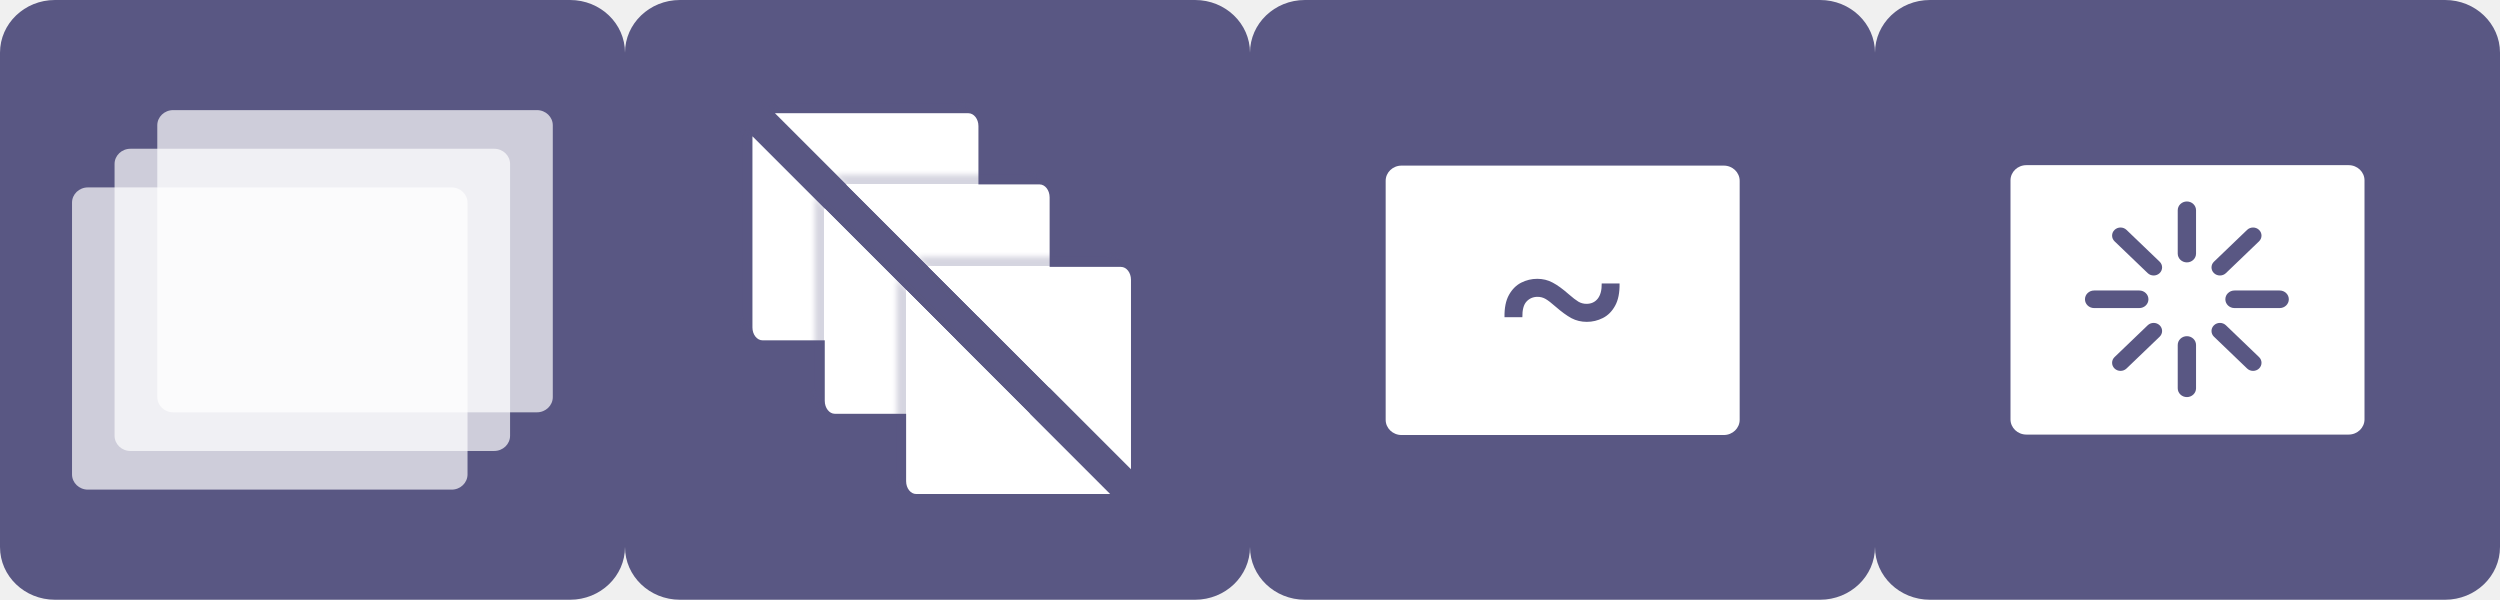
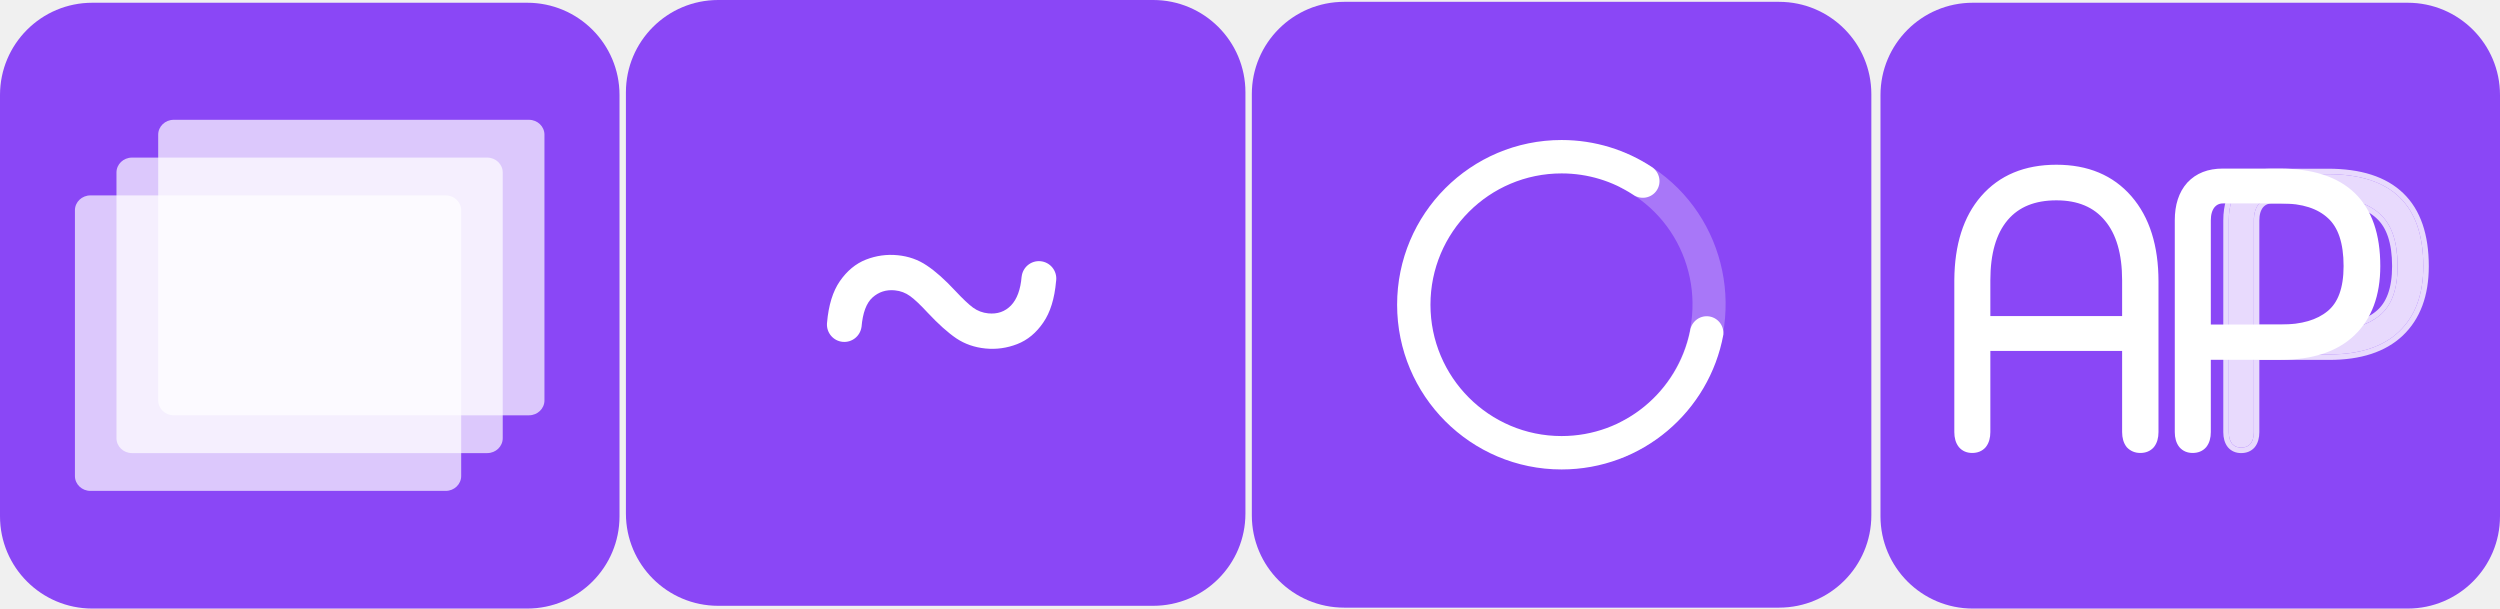
- <svg xmlns="http://www.w3.org/2000/svg" width="2672" height="641" viewBox="0 0 2672 641" fill="none">
-   <path d="M1277.29 0H726.711C694.286 0 668 25.223 668 56.338V584.662C668 615.777 694.286 641 726.711 641H1277.29C1309.71 641 1336 615.777 1336 584.662V56.338C1336 25.223 1309.71 0 1277.29 0Z" fill="#595783" />
-   <g filter="url(#filter0_d_0_1)">
-     <path fill-rule="evenodd" clip-rule="evenodd" d="M1022.29 363.751H815.035C809.055 363.751 804.208 357.608 804.208 350.03V145.67L1022.29 363.751ZM1034.92 121C1040.9 121 1045.75 127.143 1045.75 134.721L1045.75 338.486L828.265 121H1034.92Z" fill="white" />
-   </g>
-   <g filter="url(#filter1_d_0_1)">
-     <path fill-rule="evenodd" clip-rule="evenodd" d="M1100.79 442.252H892.275C886.325 442.252 881.502 436.048 881.502 428.396V222.964L1100.79 442.252ZM1111.06 197.086C1117.01 197.086 1121.84 203.29 1121.84 210.943V414.572L904.351 197.086H1111.06Z" fill="white" />
-   </g>
-   <g filter="url(#filter2_d_0_1)">
-     <path fill-rule="evenodd" clip-rule="evenodd" d="M1186.54 528H979.23C973.28 528 968.457 521.857 968.457 514.279V309.919L1186.54 528ZM1198.02 285.249C1203.97 285.249 1208.79 291.392 1208.79 298.97V501.528L992.513 285.249H1198.02Z" fill="white" />
-   </g>
-   <g clip-path="url(#clip0_0_1)">
-     <g clip-path="url(#clip1_0_1)">
-       <path d="M2613.29 0H2062.71C2030.29 0 2004 25.223 2004 56.338V584.662C2004 615.777 2030.29 641 2062.71 641H2613.29C2645.71 641 2672 615.777 2672 584.662V56.338C2672 25.223 2645.71 0 2613.29 0Z" fill="#595783" />
-       <path d="M2510.22 176.525H2165.78C2156.41 176.525 2148.82 183.812 2148.82 192.801V448.199C2148.82 457.188 2156.41 464.475 2165.78 464.475H2510.22C2519.59 464.475 2527.18 457.188 2527.18 448.199V192.801C2527.18 183.812 2519.59 176.525 2510.22 176.525Z" fill="white" />
-       <path d="M2347.13 224.726C2347.13 219.54 2342.75 215.336 2337.35 215.336C2331.94 215.336 2327.56 219.54 2327.56 224.726V271.048C2327.56 276.234 2331.94 280.438 2337.35 280.438C2342.75 280.438 2347.13 276.234 2347.13 271.048V224.726Z" fill="#595783" />
-       <path d="M2347.13 368.7C2347.13 363.514 2342.75 359.311 2337.35 359.311C2331.94 359.311 2327.56 363.514 2327.56 368.7V415.022C2327.56 420.208 2331.94 424.412 2337.35 424.412C2342.75 424.412 2347.13 420.208 2347.13 415.022V368.7Z" fill="#595783" />
-       <path d="M2238.19 310.484C2232.79 310.484 2228.41 314.688 2228.41 319.874C2228.41 325.06 2232.79 329.264 2238.19 329.264H2286.46C2291.87 329.264 2296.25 325.06 2296.25 319.874C2296.25 314.688 2291.87 310.484 2286.46 310.484H2238.19Z" fill="#595783" />
-       <path d="M2388.23 310.484C2382.83 310.484 2378.45 314.688 2378.45 319.874C2378.45 325.06 2382.83 329.264 2388.23 329.264H2436.5C2441.91 329.264 2446.29 325.06 2446.29 319.874C2446.29 314.688 2441.91 310.484 2436.5 310.484H2388.23Z" fill="#595783" />
-       <path d="M2260.05 245.701L2260.05 245.701C2256.53 249.079 2256.53 254.557 2260.05 257.935L2295.47 291.92C2298.99 295.298 2304.7 295.298 2308.22 291.92L2308.22 291.919C2311.74 288.541 2311.74 283.064 2308.22 279.685L2272.8 245.701C2269.28 242.322 2263.57 242.322 2260.05 245.701Z" fill="#595783" />
-       <path d="M2366.3 347.655L2366.3 347.655C2362.78 351.033 2362.78 356.511 2366.3 359.889L2401.71 393.874C2405.24 397.252 2410.94 397.252 2414.46 393.874L2414.46 393.873C2417.99 390.495 2417.99 385.017 2414.46 381.639L2379.05 347.655C2375.53 344.276 2369.82 344.276 2366.3 347.655Z" fill="#595783" />
-       <path d="M2260.05 393.873L2260.05 393.873C2263.57 397.251 2269.28 397.251 2272.8 393.873L2308.22 359.889C2311.74 356.51 2311.74 351.033 2308.22 347.654C2304.69 344.276 2298.99 344.276 2295.47 347.654L2260.05 381.639C2256.53 385.017 2256.53 390.495 2260.05 393.873Z" fill="#595783" />
-       <path d="M2366.3 291.92L2366.3 291.92C2369.82 295.299 2375.53 295.299 2379.05 291.92L2414.46 257.936C2417.98 254.557 2417.98 249.08 2414.46 245.701L2414.46 245.701C2410.94 242.323 2405.24 242.323 2401.71 245.701L2366.3 279.686C2362.78 283.064 2362.78 288.542 2366.3 291.92Z" fill="#595783" />
-     </g>
-   </g>
-   <g clip-path="url(#clip2_0_1)">
-     <g clip-path="url(#clip3_0_1)">
-       <path d="M1945.29 0H1394.71C1362.29 0 1336 25.223 1336 56.338V584.662C1336 615.777 1362.29 641 1394.71 641H1945.29C1977.71 641 2004 615.777 2004 584.662V56.338C2004 25.223 1977.71 0 1945.29 0Z" fill="#595783" />
-       <path d="M1842.4 177H1497.96C1488.59 177 1481 184.287 1481 193.275V448.674C1481 457.662 1488.59 464.949 1497.96 464.949H1842.4C1851.77 464.949 1859.36 457.662 1859.36 448.674V193.275C1859.36 184.287 1851.77 177 1842.4 177Z" fill="white" />
-       <path d="M1608.01 339.008C1607.84 329.142 1609.43 321.208 1612.78 315.205C1616.14 309.203 1620.5 304.835 1625.86 302.101C1631.28 299.367 1636.99 298 1643 298C1649 298 1654.48 299.337 1659.43 302.012C1664.43 304.627 1670.15 308.757 1676.57 314.403C1680.93 318.207 1684.4 320.881 1686.99 322.426C1689.64 323.972 1692.53 324.744 1695.65 324.744C1700.71 324.744 1704.72 322.902 1707.66 319.217C1710.61 315.473 1712.02 310.065 1711.9 302.992H1730.99C1731.16 312.858 1729.57 320.792 1726.22 326.795C1722.92 332.797 1718.56 337.165 1713.14 339.899C1707.72 342.633 1702.01 344 1696 344C1690 344 1684.52 342.693 1679.57 340.078C1674.62 337.403 1668.91 333.243 1662.43 327.597C1658.13 323.793 1654.66 321.119 1652.01 319.574C1649.36 318.028 1646.47 317.256 1643.35 317.256C1638.58 317.256 1634.63 318.95 1631.51 322.337C1628.45 325.665 1626.98 331.222 1627.1 339.008H1608.01Z" fill="#595783" />
-     </g>
-   </g>
-   <g clip-path="url(#clip4_0_1)">
-     <path d="M609.289 0H58.711C26.286 0 0 25.223 0 56.338V584.662C0 615.777 26.286 641 58.711 641H609.289C641.714 641 668 615.777 668 584.662V56.338C668 25.223 641.714 0 609.289 0Z" fill="#595783" />
-     <path d="M573.865 117.684H185.069C175.701 117.684 168.108 124.97 168.108 133.959V424.412C168.108 433.401 175.701 440.688 185.069 440.688H573.865C583.233 440.688 590.826 433.401 590.826 424.412V133.959C590.826 124.97 583.233 117.684 573.865 117.684Z" fill="white" fill-opacity="0.7" />
-     <path d="M528.202 158.998H139.405C130.038 158.998 122.444 166.285 122.444 175.273V465.727C122.444 474.715 130.038 482.002 139.405 482.002H528.202C537.569 482.002 545.163 474.715 545.163 465.727V175.273C545.163 166.285 537.569 158.998 528.202 158.998Z" fill="white" fill-opacity="0.7" />
-     <path d="M482.734 200.312H93.938C84.57 200.312 76.977 207.599 76.977 216.588V507.041C76.977 516.03 84.57 523.316 93.938 523.316H482.734C492.102 523.316 499.695 516.03 499.695 507.041V216.588C499.695 207.599 492.102 200.312 482.734 200.312Z" fill="white" fill-opacity="0.7" />
-   </g>
-   <defs>
-     <filter id="filter0_d_0_1" x="788.908" y="105.7" width="256.843" height="258.051" filterUnits="userSpaceOnUse" color-interpolation-filters="sRGB">
-       <feFlood flood-opacity="0" result="BackgroundImageFix" />
-       <feColorMatrix in="SourceAlpha" type="matrix" values="0 0 0 0 0 0 0 0 0 0 0 0 0 0 0 0 0 0 127 0" result="hardAlpha" />
-       <feOffset dx="-10" dy="-10" />
-       <feGaussianBlur stdDeviation="2.65" />
-       <feComposite in2="hardAlpha" operator="out" />
-       <feColorMatrix type="matrix" values="0 0 0 0 0.349 0 0 0 0 0.341 0 0 0 0 0.514 0 0 0 0.25 0" />
-       <feBlend mode="normal" in2="BackgroundImageFix" result="effect1_dropShadow_0_1" />
-       <feBlend mode="normal" in="SourceGraphic" in2="effect1_dropShadow_0_1" result="shape" />
-     </filter>
-     <filter id="filter1_d_0_1" x="866.202" y="181.786" width="255.635" height="260.466" filterUnits="userSpaceOnUse" color-interpolation-filters="sRGB">
-       <feFlood flood-opacity="0" result="BackgroundImageFix" />
-       <feColorMatrix in="SourceAlpha" type="matrix" values="0 0 0 0 0 0 0 0 0 0 0 0 0 0 0 0 0 0 127 0" result="hardAlpha" />
-       <feOffset dx="-10" dy="-10" />
-       <feGaussianBlur stdDeviation="2.65" />
-       <feComposite in2="hardAlpha" operator="out" />
-       <feColorMatrix type="matrix" values="0 0 0 0 0.349 0 0 0 0 0.341 0 0 0 0 0.514 0 0 0 0.25 0" />
-       <feBlend mode="normal" in2="BackgroundImageFix" result="effect1_dropShadow_0_1" />
-       <feBlend mode="normal" in="SourceGraphic" in2="effect1_dropShadow_0_1" result="shape" />
-     </filter>
-     <filter id="filter2_d_0_1" x="953.157" y="269.949" width="255.635" height="258.051" filterUnits="userSpaceOnUse" color-interpolation-filters="sRGB">
-       <feFlood flood-opacity="0" result="BackgroundImageFix" />
-       <feColorMatrix in="SourceAlpha" type="matrix" values="0 0 0 0 0 0 0 0 0 0 0 0 0 0 0 0 0 0 127 0" result="hardAlpha" />
-       <feOffset dx="-10" dy="-10" />
-       <feGaussianBlur stdDeviation="2.65" />
-       <feComposite in2="hardAlpha" operator="out" />
-       <feColorMatrix type="matrix" values="0 0 0 0 0.349 0 0 0 0 0.341 0 0 0 0 0.514 0 0 0 0.25 0" />
-       <feBlend mode="normal" in2="BackgroundImageFix" result="effect1_dropShadow_0_1" />
-       <feBlend mode="normal" in="SourceGraphic" in2="effect1_dropShadow_0_1" result="shape" />
-     </filter>
-     <clipPath id="clip0_0_1">
-       <rect width="668" height="641" fill="white" transform="translate(2004)" />
-     </clipPath>
-     <clipPath id="clip1_0_1">
-       <rect width="668" height="641" fill="white" transform="translate(2004)" />
-     </clipPath>
-     <clipPath id="clip2_0_1">
-       <rect width="668" height="641" fill="white" transform="translate(1336)" />
-     </clipPath>
-     <clipPath id="clip3_0_1">
-       <rect width="668" height="641" fill="white" transform="translate(1336)" />
-     </clipPath>
-     <clipPath id="clip4_0_1">
-       <rect width="668" height="641" fill="white" />
-     </clipPath>
-   </defs>
+ <svg xmlns="http://www.w3.org/2000/svg" width="2736" height="666" viewBox="0 0 2736 666" fill="none">
+   <rect y="3.004" width="678" height="662.995" rx="101" fill="#8A47F6" />
+   <path d="M578.889 131.109H190.092C180.725 131.109 173.131 138.405 173.131 147.404V438.215C173.131 447.214 180.725 454.51 190.092 454.51H578.889C588.256 454.51 595.85 447.214 595.85 438.215V147.404C595.85 138.405 588.256 131.109 578.889 131.109Z" fill="white" fill-opacity="0.7" />
+   <path d="M533.225 172.474H144.428C135.061 172.474 127.467 179.77 127.467 188.77V479.58C127.467 488.58 135.061 495.875 144.428 495.875H533.225C542.592 495.875 550.186 488.58 550.186 479.58V188.77C550.186 179.77 542.592 172.474 533.225 172.474Z" fill="white" fill-opacity="0.7" />
+   <path d="M487.758 213.839H98.961C89.594 213.839 82 221.135 82 230.135V520.945C82 529.945 89.594 537.241 98.961 537.241H487.758C497.125 537.241 504.719 529.945 504.719 520.945V230.135C504.719 221.135 497.125 213.839 487.758 213.839Z" fill="white" fill-opacity="0.7" />
+   <path d="M1370 103.003C1370 47.222 1415.22 2.003 1471 2.003H1947C2002.78 2.003 2048 47.222 2048 103.003V563.998C2048 619.779 2002.78 664.998 1947 664.998H1471C1415.22 664.998 1370 619.779 1370 563.998V103.003Z" fill="#8A47F6" />
+   <path d="M1626.67 493.997C1594.43 477.168 1569.52 451.753 1553.24 421.944L1585.43 404.925C1598.42 428.351 1618.12 448.314 1643.54 461.583C1713.14 497.914 1799.26 470.306 1835.89 399.919C1872.52 329.532 1845.79 243.02 1776.19 206.689C1715.37 174.947 1641.96 192.013 1599.95 243.772L1569.28 224.22C1621.47 156.63 1715.45 133.766 1793.05 174.274C1880.36 219.846 1913.89 328.361 1867.95 416.65C1822 504.939 1713.98 539.569 1626.67 493.997Z" fill="white" fill-opacity="0.26" />
+   <rect x="1487" y="93.14" width="286" height="474.713" fill="#8A47F6" />
+   <path d="M1709 153.23C1745.64 153.23 1779.72 164.197 1808.16 183.029H1808.16C1808.16 183.032 1808.17 183.036 1808.17 183.04C1808.22 183.073 1808.27 183.105 1808.32 183.138L1808.32 183.143C1812.26 185.947 1814.97 190.168 1815.85 194.905C1816.75 199.706 1815.69 204.645 1812.93 208.633C1810.16 212.621 1805.91 215.332 1801.11 216.17C1796.3 217.008 1791.34 215.905 1787.31 213.102L1787.33 213.066C1764.81 198.342 1737.9 189.783 1709 189.783C1629.75 189.783 1565.5 254.127 1565.5 333.5C1565.5 412.874 1629.75 477.219 1709 477.219C1778.24 477.219 1836.03 428.103 1849.52 362.76H1849.53C1850.02 357.941 1852.35 353.501 1856.04 350.393C1859.78 347.244 1864.61 345.722 1869.45 346.162C1874.3 346.602 1878.77 348.968 1881.88 352.74C1884.92 356.415 1886.42 361.132 1886.08 365.899L1886.1 365.901C1886.09 365.946 1886.08 365.99 1886.07 366.035C1886.07 366.114 1886.06 366.194 1886.05 366.274L1886.03 366.271C1870.64 450.185 1797.24 513.771 1709 513.771C1609.59 513.771 1529 433.061 1529 333.5C1529 233.94 1609.59 153.23 1709 153.23Z" fill="white" />
+   <rect x="685" width="678" height="662.995" rx="101" fill="#8A47F6" />
+   <path d="M1138.86 285.881C1149.3 286.915 1156.93 296.231 1155.9 306.69C1155.87 307.02 1155.82 307.348 1155.78 307.672C1154.1 326.826 1149.42 341.946 1141.73 353.03C1134.01 364.344 1124.52 372.193 1113.24 376.578C1101.96 380.962 1090.37 382.564 1078.46 381.385C1066.55 380.206 1055.95 376.525 1046.66 370.343C1037.38 364.043 1026.87 354.632 1015.14 342.109C1007.37 333.686 1001.01 327.674 996.059 324.075C991.11 320.475 985.541 318.368 979.354 317.756C969.898 316.819 961.743 319.42 954.889 325.558C948.163 331.589 944.151 342.374 942.852 357.912L942.81 357.908C941.367 367.921 932.292 375.116 922.138 374.11C911.985 373.105 904.492 364.269 905.035 354.166L905.027 354.166C905.036 354.057 905.046 353.948 905.055 353.839C905.067 353.66 905.083 353.481 905.101 353.301C905.102 353.286 905.104 353.27 905.105 353.255C906.768 333.993 911.454 318.798 919.169 307.671C927.005 296.368 936.503 288.519 947.665 284.123C958.943 279.738 970.537 278.136 982.444 279.316C994.352 280.495 1004.95 284.234 1014.23 290.534C1023.63 296.728 1034.14 306.08 1045.76 318.591C1053.65 327.026 1060.01 333.038 1064.84 336.626C1069.79 340.225 1075.36 342.331 1081.55 342.944C1091.59 343.938 1099.89 341.053 1106.45 334.288C1113.02 327.405 1116.89 316.905 1118.05 302.788L1118.1 302.792C1119.21 292.412 1128.47 284.851 1138.86 285.881Z" fill="white" />
+   <rect x="2058" y="3.004" width="678" height="662.995" rx="101" fill="#8A47F6" />
+   <path d="M2250.53 183.28C2284.18 183.28 2310.91 194.373 2330.35 216.765C2349.74 239.101 2359.25 269.664 2359.25 308.08V472.867C2359.25 478.641 2357.93 483.588 2354.95 487.369L2354.9 487.423L2354.86 487.477C2351.74 491.063 2347.44 492.725 2342.35 492.725C2337.44 492.725 2333.23 491.027 2329.94 487.582L2329.84 487.48L2329.75 487.369C2326.77 483.588 2325.45 478.641 2325.45 472.867V381.041H2175.24V472.867C2175.24 478.641 2173.92 483.588 2170.94 487.369L2170.89 487.423L2170.85 487.477C2167.73 491.063 2163.42 492.725 2158.34 492.725C2153.43 492.725 2149.27 491.023 2146.2 487.477L2146.15 487.423L2146.11 487.369C2143.12 483.588 2141.8 478.641 2141.8 472.867V308.08L2141.81 306.272C2142.1 268.448 2151.49 238.486 2170.34 216.765C2189.78 194.368 2216.64 183.28 2250.53 183.28ZM2494.73 187.495C2529.92 187.495 2556.87 195.992 2575.01 213.518C2593.17 231.063 2601.99 257.156 2601.99 291.221C2601.99 322.724 2592.9 347.482 2574.35 365.046L2574.34 365.049C2556.05 382.322 2529.84 390.734 2496.19 390.734H2416.52V472.867C2416.52 478.641 2415.2 483.588 2412.21 487.369L2412.17 487.423L2412.12 487.477C2409.01 491.063 2404.7 492.725 2399.62 492.725C2394.71 492.725 2390.55 491.023 2387.47 487.477L2387.43 487.423L2387.38 487.369C2384.4 483.588 2383.08 478.641 2383.08 472.867V241.069C2383.08 224.826 2387.24 211.671 2395.92 201.98L2395.93 201.963L2395.95 201.947C2404.92 192.22 2417.25 187.495 2432.54 187.495H2494.73ZM2432.91 219.625C2427.96 219.625 2424.08 221.46 2421 225.218C2418.1 229.053 2416.52 234.247 2416.52 241.069V358.182H2496.19C2519.43 358.182 2536.95 352.935 2549.16 342.854L2549.18 342.836C2561.35 332.965 2567.82 316.059 2567.82 291.221C2567.82 265.202 2561.57 247.25 2549.78 236.545L2549.77 236.534L2549.75 236.522C2537.81 225.411 2520.25 219.625 2496.56 219.625H2432.91ZM2250.53 216.252C2226.23 216.252 2207.96 223.772 2195.26 238.495L2194.66 239.202C2181.86 254.479 2175.24 276.864 2175.24 306.815V348.91H2325.45V306.815C2325.45 277.153 2318.83 254.905 2306.03 239.624L2306.02 239.614L2306.01 239.603C2293.28 224.133 2274.94 216.252 2250.53 216.252Z" fill="white" stroke="white" stroke-width="6" />
+   <path d="M2452.71 489.86C2448.56 489.86 2445.27 488.455 2442.83 485.646C2440.39 482.555 2439.17 478.341 2439.17 473.002V241.204C2439.17 225.47 2443.2 213.107 2451.24 204.116C2459.54 195.125 2471 190.63 2485.63 190.63H2547.82C2617.33 190.63 2652.08 224.206 2652.08 291.357C2652.08 322.263 2643.18 346.145 2625.38 363.003C2607.82 379.581 2582.45 387.869 2549.29 387.869H2466.61V473.002C2466.61 478.341 2465.39 482.555 2462.95 485.646C2460.51 488.455 2457.1 489.86 2452.71 489.86ZM2549.29 361.318C2572.94 361.318 2591.23 355.979 2604.16 345.302C2617.33 334.626 2623.91 316.644 2623.91 291.357C2623.91 264.946 2617.57 245.98 2604.89 234.461C2592.21 222.66 2573.8 216.76 2549.65 216.76H2486C2480.14 216.76 2475.39 219.008 2471.73 223.503C2468.32 227.999 2466.61 233.899 2466.61 241.204V361.318H2549.29Z" fill="white" fill-opacity="0.8" />
+   <path d="M2547.82 187.63C2583.01 187.63 2609.96 196.128 2628.1 213.654C2646.26 231.199 2655.08 257.292 2655.08 291.356C2655.08 322.859 2645.99 347.617 2627.44 365.182L2627.44 365.185C2609.14 382.457 2582.93 390.869 2549.28 390.869H2469.61V473.002C2469.61 478.776 2468.29 483.723 2465.31 487.504L2465.26 487.56L2465.22 487.612C2462.1 491.198 2457.79 492.86 2452.71 492.86C2447.8 492.86 2443.64 491.158 2440.56 487.612L2440.52 487.56L2440.47 487.504C2437.49 483.723 2436.17 478.776 2436.17 473.002V241.204C2436.17 224.961 2440.33 211.806 2449.01 202.115L2449.02 202.099L2449.04 202.082C2458.01 192.355 2470.34 187.63 2485.63 187.63H2547.82ZM2486 219.76C2481.05 219.76 2477.16 221.598 2474.08 225.363C2471.19 229.197 2469.61 234.388 2469.61 241.204V358.317H2549.28C2572.53 358.317 2590.04 353.07 2602.25 342.989L2602.27 342.972C2614.45 333.1 2620.91 316.194 2620.91 291.356C2620.91 265.337 2614.66 247.386 2602.87 236.682L2602.86 236.669L2602.85 236.657C2590.91 225.547 2573.34 219.76 2549.65 219.76H2486Z" stroke="white" stroke-opacity="0.8" stroke-width="6" />
</svg>
